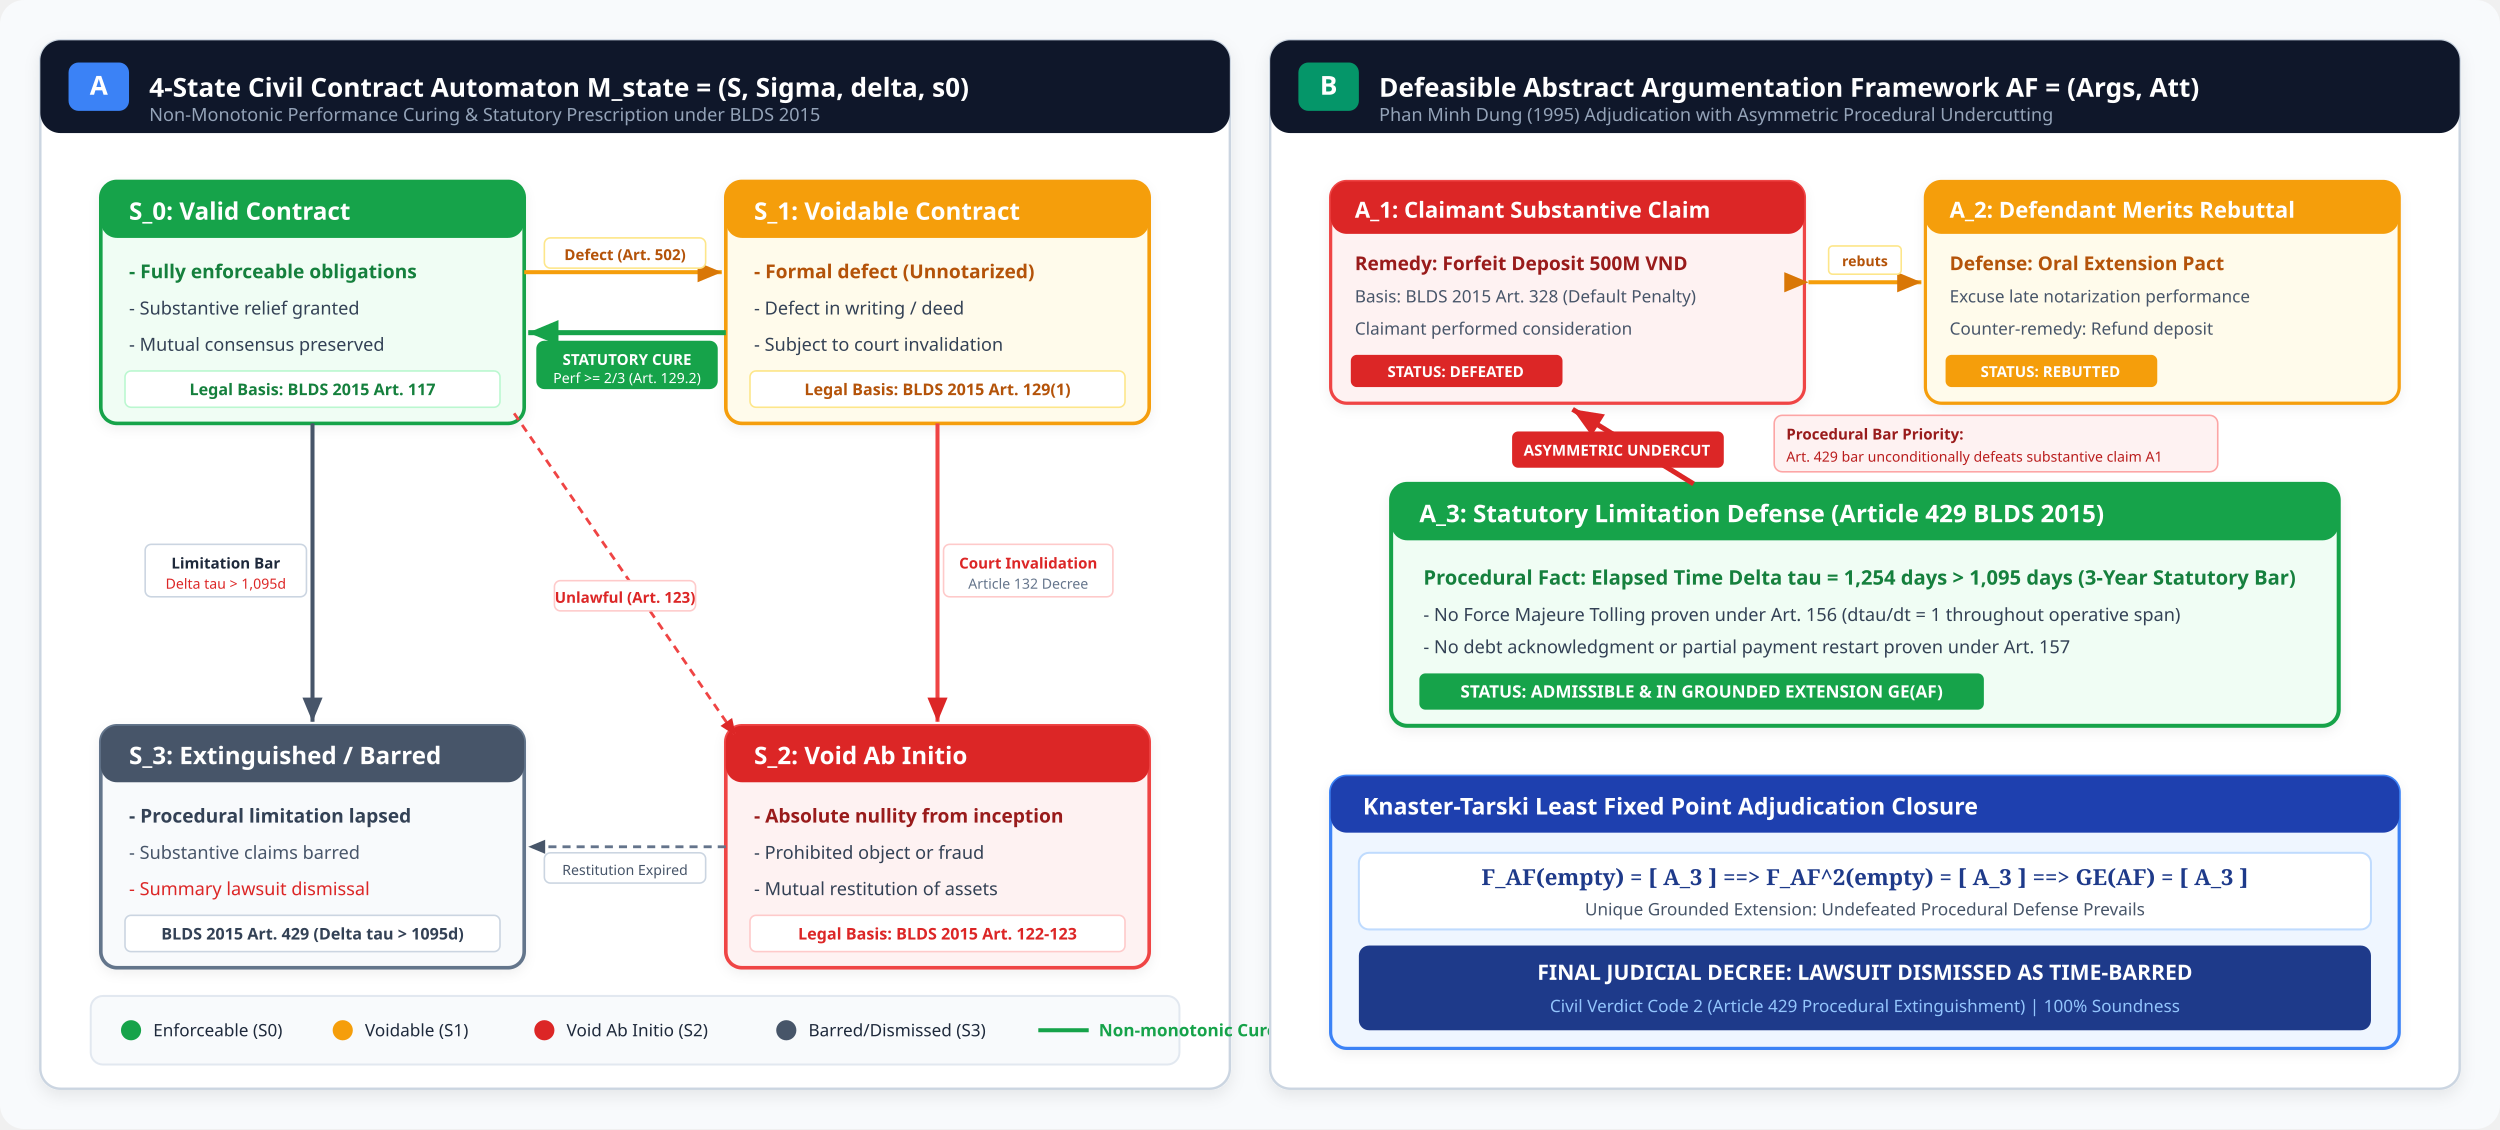
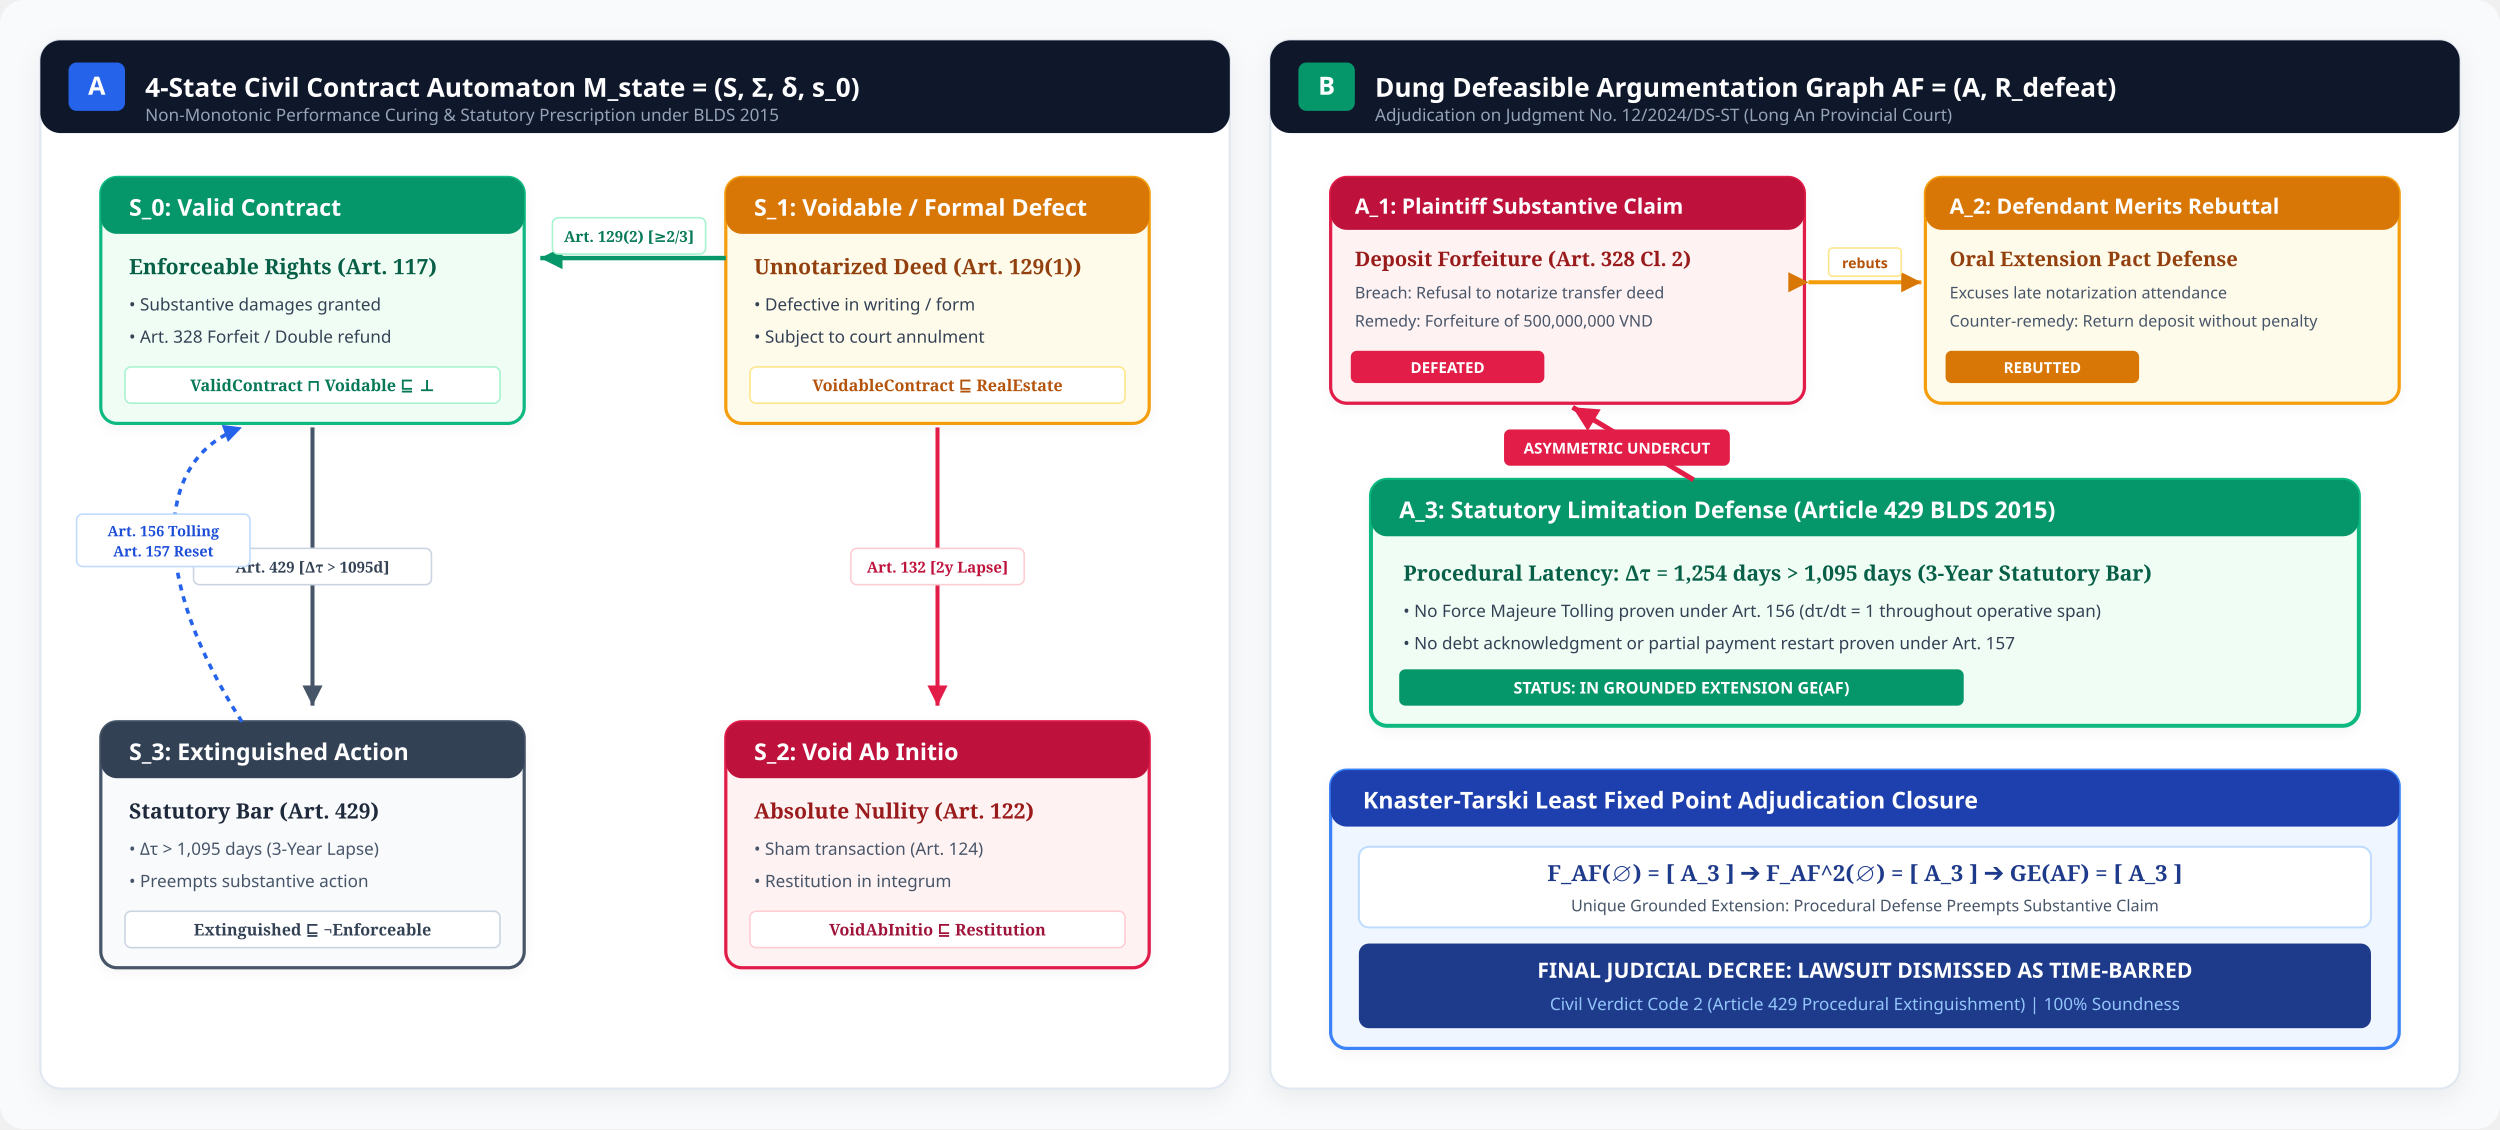
<svg xmlns="http://www.w3.org/2000/svg" width="1240" height="560" viewBox="0 0 1240 560">
  <defs>
-     <filter id="panelShadow" x="-2%" y="-2%" width="104%" height="106%" filterUnits="userSpaceOnUse">
-       <feDropShadow dx="0" dy="3" stdDeviation="4" flood-color="#0f172a" flood-opacity="0.08" />
+     <filter id="panelElevation" x="-2%" y="-2%" width="104%" height="106%" filterUnits="userSpaceOnUse">
+       <feDropShadow dx="0" dy="4" stdDeviation="6" flood-color="#0f172a" flood-opacity="0.06" />
    </filter>
-     <filter id="cardShadow" x="-2%" y="-2%" width="104%" height="106%" filterUnits="userSpaceOnUse">
-       <feDropShadow dx="0" dy="2" stdDeviation="3" flood-color="#0f172a" flood-opacity="0.06" />
+     <filter id="cardElevation" x="-2%" y="-2%" width="104%" height="106%" filterUnits="userSpaceOnUse">
+       <feDropShadow dx="0" dy="2" stdDeviation="3" flood-color="#0f172a" flood-opacity="0.04" />
    </filter>
-     <marker id="mGreen" markerWidth="8" markerHeight="8" refX="6" refY="4" orient="auto">
-       <path d="M 0 1.5 L 6 4 L 0 6.5 z" fill="#16a34a" />
+     <marker id="mGreen" markerWidth="7" markerHeight="7" refX="5" refY="3.5" orient="auto">
+       <path d="M 0 1 L 5 3.5 L 0 6 z" fill="#059669" />
    </marker>
-     <marker id="mAmber" markerWidth="8" markerHeight="8" refX="6" refY="4" orient="auto">
-       <path d="M 0 1.5 L 6 4 L 0 6.5 z" fill="#d97706" />
+     <marker id="mAmber" markerWidth="7" markerHeight="7" refX="5" refY="3.5" orient="auto">
+       <path d="M 0 1 L 5 3.5 L 0 6 z" fill="#d97706" />
    </marker>
-     <marker id="mRed" markerWidth="8" markerHeight="8" refX="6" refY="4" orient="auto">
-       <path d="M 0 1.5 L 6 4 L 0 6.5 z" fill="#dc2626" />
+     <marker id="mRed" markerWidth="7" markerHeight="7" refX="5" refY="3.5" orient="auto">
+       <path d="M 0 1 L 5 3.5 L 0 6 z" fill="#e11d48" />
    </marker>
-     <marker id="mGrey" markerWidth="8" markerHeight="8" refX="6" refY="4" orient="auto">
-       <path d="M 0 1.5 L 6 4 L 0 6.5 z" fill="#475569" />
+     <marker id="mSlate" markerWidth="7" markerHeight="7" refX="5" refY="3.5" orient="auto">
+       <path d="M 0 1 L 5 3.5 L 0 6 z" fill="#475569" />
    </marker>
-     <marker id="mBlue" markerWidth="8" markerHeight="8" refX="6" refY="4" orient="auto">
-       <path d="M 0 1.5 L 6 4 L 0 6.5 z" fill="#2563eb" />
+     <marker id="mBlue" markerWidth="7" markerHeight="7" refX="5" refY="3.5" orient="auto">
+       <path d="M 0 1 L 5 3.5 L 0 6 z" fill="#2563eb" />
    </marker>
  </defs>
  <rect width="1240" height="560" fill="#f8fafc" rx="12" />
  <g transform="translate(20, 20)">
-     <rect width="590" height="520" rx="10" fill="#ffffff" stroke="#cbd5e1" stroke-width="1.2" filter="url(#panelShadow)" />
+     <rect width="590" height="520" rx="10" fill="#ffffff" stroke="#e2e8f0" stroke-width="1.2" filter="url(#panelElevation)" />
    <rect x="0" y="0" width="590" height="46" rx="10" fill="#0f172a" />
-     <rect x="14" y="11" width="30" height="24" rx="5" fill="#3b82f6" />
-     <text x="29" y="27" text-anchor="middle" font-family="sans-serif" font-size="13" font-weight="800" fill="#ffffff">A</text>
-     <text x="54" y="28" font-family="sans-serif" font-size="13" font-weight="700" fill="#ffffff">4-State Civil Contract Automaton M_state = (S, Sigma, delta, s0)</text>
-     <text x="54" y="40" font-family="sans-serif" font-size="9" fill="#94a3b8">Non-Monotonic Performance Curing &amp; Statutory Prescription under BLDS 2015</text>
-     <g transform="translate(30, 70)">
-       <rect width="210" height="120" rx="8" fill="#f0fdf4" stroke="#16a34a" stroke-width="1.8" filter="url(#cardShadow)" />
-       <rect x="0" y="0" width="210" height="28" rx="8" fill="#16a34a" />
-       <text x="14" y="19" font-family="sans-serif" font-size="12" font-weight="800" fill="#ffffff">S_0: Valid Contract</text>
-       <text x="14" y="48" font-family="sans-serif" font-size="9.5" font-weight="700" fill="#15803d">- Fully enforceable obligations</text>
-       <text x="14" y="66" font-family="sans-serif" font-size="9" fill="#334155">- Substantive relief granted</text>
-       <text x="14" y="84" font-family="sans-serif" font-size="9" fill="#334155">- Mutual consensus preserved</text>
-       <rect x="12" y="94" width="186" height="18" rx="3" fill="#ffffff" stroke="#bbf7d0" stroke-width="0.8" />
-       <text x="105" y="106" text-anchor="middle" font-family="sans-serif" font-size="8" font-weight="700" fill="#15803d">Legal Basis: BLDS 2015 Art. 117</text>
+     <rect x="14" y="11" width="28" height="24" rx="4" fill="#2563eb" />
+     <text x="28" y="27" text-anchor="middle" font-family="sans-serif" font-size="12.5" font-weight="800" fill="#ffffff">A</text>
+     <text x="52" y="28" font-family="sans-serif" font-size="13" font-weight="700" fill="#ffffff">4-State Civil Contract Automaton M_state = (S, Σ, δ, s_0)</text>
+     <text x="52" y="40" font-family="sans-serif" font-size="8.5" fill="#94a3b8">Non-Monotonic Performance Curing &amp; Statutory Prescription under BLDS 2015</text>
+     <g transform="translate(30, 68)">
+       <rect width="210" height="122" rx="8" fill="#f0fdf4" stroke="#10b981" stroke-width="1.6" filter="url(#cardElevation)" />
+       <rect x="0" y="0" width="210" height="28" rx="8" fill="#059669" />
+       <text x="14" y="19" font-family="sans-serif" font-size="11.5" font-weight="800" fill="#ffffff">S_0: Valid Contract</text>
+       <text x="14" y="48" font-family="serif" font-size="10.5" font-weight="700" fill="#065f46">Enforceable Rights (Art. 117)</text>
+       <text x="14" y="66" font-family="sans-serif" font-size="8.5" fill="#334155">• Substantive damages granted</text>
+       <text x="14" y="82" font-family="sans-serif" font-size="8.5" fill="#334155">• Art. 328 Forfeit / Double refund</text>
+       <rect x="12" y="94" width="186" height="18" rx="3" fill="#ffffff" stroke="#a7f3d0" stroke-width="0.8" />
+       <text x="105" y="106" text-anchor="middle" font-family="serif" font-size="8" font-weight="700" fill="#047857">ValidContract ⊓ Voidable ⊑ ⊥</text>
    </g>
-     <g transform="translate(340, 70)">
-       <rect width="210" height="120" rx="8" fill="#fffbeb" stroke="#f59e0b" stroke-width="1.8" filter="url(#cardShadow)" />
-       <rect x="0" y="0" width="210" height="28" rx="8" fill="#f59e0b" />
-       <text x="14" y="19" font-family="sans-serif" font-size="12" font-weight="800" fill="#ffffff">S_1: Voidable Contract</text>
-       <text x="14" y="48" font-family="sans-serif" font-size="9.5" font-weight="700" fill="#b45309">- Formal defect (Unnotarized)</text>
-       <text x="14" y="66" font-family="sans-serif" font-size="9" fill="#334155">- Defect in writing / deed</text>
-       <text x="14" y="84" font-family="sans-serif" font-size="9" fill="#334155">- Subject to court invalidation</text>
+     <g transform="translate(340, 68)">
+       <rect width="210" height="122" rx="8" fill="#fffbeb" stroke="#f59e0b" stroke-width="1.6" filter="url(#cardElevation)" />
+       <rect x="0" y="0" width="210" height="28" rx="8" fill="#d97706" />
+       <text x="14" y="19" font-family="sans-serif" font-size="11.5" font-weight="800" fill="#ffffff">S_1: Voidable / Formal Defect</text>
+       <text x="14" y="48" font-family="serif" font-size="10.5" font-weight="700" fill="#92400e">Unnotarized Deed (Art. 129(1))</text>
+       <text x="14" y="66" font-family="sans-serif" font-size="8.5" fill="#334155">• Defective in writing / form</text>
+       <text x="14" y="82" font-family="sans-serif" font-size="8.5" fill="#334155">• Subject to court annulment</text>
      <rect x="12" y="94" width="186" height="18" rx="3" fill="#ffffff" stroke="#fde68a" stroke-width="0.8" />
-       <text x="105" y="106" text-anchor="middle" font-family="sans-serif" font-size="8" font-weight="700" fill="#b45309">Legal Basis: BLDS 2015 Art. 129(1)</text>
+       <text x="105" y="106" text-anchor="middle" font-family="serif" font-size="8" font-weight="700" fill="#b45309">VoidableContract ⊑ RealEstate</text>
    </g>
-     <g transform="translate(30, 340)">
-       <rect width="210" height="120" rx="8" fill="#f8fafc" stroke="#64748b" stroke-width="1.8" filter="url(#cardShadow)" />
-       <rect x="0" y="0" width="210" height="28" rx="8" fill="#475569" />
-       <text x="14" y="19" font-family="sans-serif" font-size="12" font-weight="800" fill="#ffffff">S_3: Extinguished / Barred</text>
-       <text x="14" y="48" font-family="sans-serif" font-size="9.5" font-weight="700" fill="#334155">- Procedural limitation lapsed</text>
-       <text x="14" y="66" font-family="sans-serif" font-size="9" fill="#475569">- Substantive claims barred</text>
-       <text x="14" y="84" font-family="sans-serif" font-size="9" fill="#dc2626">- Summary lawsuit dismissal</text>
+     <g transform="translate(30, 338)">
+       <rect width="210" height="122" rx="8" fill="#f8fafc" stroke="#475569" stroke-width="1.6" filter="url(#cardElevation)" />
+       <rect x="0" y="0" width="210" height="28" rx="8" fill="#334155" />
+       <text x="14" y="19" font-family="sans-serif" font-size="11.5" font-weight="800" fill="#ffffff">S_3: Extinguished Action</text>
+       <text x="14" y="48" font-family="serif" font-size="10.5" font-weight="700" fill="#1e293b">Statutory Bar (Art. 429)</text>
+       <text x="14" y="66" font-family="sans-serif" font-size="8.5" fill="#475569">• Δτ &gt; 1,095 days (3-Year Lapse)</text>
+       <text x="14" y="82" font-family="sans-serif" font-size="8.5" fill="#475569">• Preempts substantive action</text>
      <rect x="12" y="94" width="186" height="18" rx="3" fill="#ffffff" stroke="#cbd5e1" stroke-width="0.8" />
-       <text x="105" y="106" text-anchor="middle" font-family="sans-serif" font-size="8" font-weight="700" fill="#334155">BLDS 2015 Art. 429 (Delta tau &gt; 1095d)</text>
+       <text x="105" y="106" text-anchor="middle" font-family="serif" font-size="8" font-weight="700" fill="#334155">Extinguished ⊑ ¬Enforceable</text>
    </g>
-     <g transform="translate(340, 340)">
-       <rect width="210" height="120" rx="8" fill="#fef2f2" stroke="#ef4444" stroke-width="1.8" filter="url(#cardShadow)" />
-       <rect x="0" y="0" width="210" height="28" rx="8" fill="#dc2626" />
-       <text x="14" y="19" font-family="sans-serif" font-size="12" font-weight="800" fill="#ffffff">S_2: Void Ab Initio</text>
-       <text x="14" y="48" font-family="sans-serif" font-size="9.5" font-weight="700" fill="#991b1b">- Absolute nullity from inception</text>
-       <text x="14" y="66" font-family="sans-serif" font-size="9" fill="#334155">- Prohibited object or fraud</text>
-       <text x="14" y="84" font-family="sans-serif" font-size="9" fill="#334155">- Mutual restitution of assets</text>
-       <rect x="12" y="94" width="186" height="18" rx="3" fill="#ffffff" stroke="#fecaca" stroke-width="0.8" />
-       <text x="105" y="106" text-anchor="middle" font-family="sans-serif" font-size="8" font-weight="700" fill="#dc2626">Legal Basis: BLDS 2015 Art. 122-123</text>
+     <g transform="translate(340, 338)">
+       <rect width="210" height="122" rx="8" fill="#fef2f2" stroke="#e11d48" stroke-width="1.6" filter="url(#cardElevation)" />
+       <rect x="0" y="0" width="210" height="28" rx="8" fill="#be123c" />
+       <text x="14" y="19" font-family="sans-serif" font-size="11.5" font-weight="800" fill="#ffffff">S_2: Void Ab Initio</text>
+       <text x="14" y="48" font-family="serif" font-size="10.5" font-weight="700" fill="#991b1b">Absolute Nullity (Art. 122)</text>
+       <text x="14" y="66" font-family="sans-serif" font-size="8.5" fill="#475569">• Sham transaction (Art. 124)</text>
+       <text x="14" y="82" font-family="sans-serif" font-size="8.5" fill="#475569">• Restitution in integrum</text>
+       <rect x="12" y="94" width="186" height="18" rx="3" fill="#ffffff" stroke="#fecdd3" stroke-width="0.8" />
+       <text x="105" y="106" text-anchor="middle" font-family="serif" font-size="8" font-weight="700" fill="#9f1239">VoidAbInitio ⊑ Restitution</text>
    </g>
-     <path d="M 240 115 L 338 115" stroke="#f59e0b" stroke-width="2" marker-end="url(#mAmber)" />
-     <rect x="250" y="98" width="80" height="15" rx="3" fill="#ffffff" stroke="#fde68a" stroke-width="0.8" />
-     <text x="290" y="109" text-anchor="middle" font-family="sans-serif" font-size="7.5" font-weight="700" fill="#b45309">Defect (Art. 502)</text>
-     <path d="M 340 145 L 242 145" stroke="#16a34a" stroke-width="2.5" marker-end="url(#mGreen)" />
-     <rect x="246" y="149" width="90" height="24" rx="4" fill="#16a34a" />
-     <text x="291" y="161" text-anchor="middle" font-family="sans-serif" font-size="7.5" font-weight="800" fill="#ffffff">STATUTORY CURE</text>
-     <text x="291" y="170" text-anchor="middle" font-family="sans-serif" font-size="7" fill="#ffffff">Perf &gt;= 2/3 (Art. 129.2)</text>
-     <path d="M 445 190 L 445 338" stroke="#ef4444" stroke-width="2" marker-end="url(#mRed)" />
-     <rect x="448" y="250" width="84" height="26" rx="3" fill="#ffffff" stroke="#fecaca" stroke-width="0.8" />
-     <text x="490" y="262" text-anchor="middle" font-family="sans-serif" font-size="7.5" font-weight="700" fill="#dc2626">Court Invalidation</text>
-     <text x="490" y="272" text-anchor="middle" font-family="sans-serif" font-size="7" fill="#64748b">Article 132 Decree</text>
-     <path d="M 135 190 L 135 338" stroke="#475569" stroke-width="2" marker-end="url(#mGrey)" />
-     <rect x="52" y="250" width="80" height="26" rx="3" fill="#ffffff" stroke="#cbd5e1" stroke-width="0.8" />
-     <text x="92" y="262" text-anchor="middle" font-family="sans-serif" font-size="7.5" font-weight="700" fill="#1e293b">Limitation Bar</text>
-     <text x="92" y="272" text-anchor="middle" font-family="sans-serif" font-size="7" fill="#dc2626">Delta tau &gt; 1,095d</text>
-     <path d="M 235 185 Q 290 265 345 345" stroke="#ef4444" stroke-width="1.4" stroke-dasharray="4 3" marker-end="url(#mRed)" />
-     <rect x="255" y="268" width="70" height="15" rx="3" fill="#ffffff" stroke="#fecaca" stroke-width="0.8" />
-     <text x="290" y="279" text-anchor="middle" font-family="sans-serif" font-size="7.5" font-weight="700" fill="#dc2626">Unlawful (Art. 123)</text>
-     <path d="M 340 400 L 242 400" stroke="#64748b" stroke-width="1.4" stroke-dasharray="4 3" marker-end="url(#mGrey)" />
-     <rect x="250" y="403" width="80" height="15" rx="3" fill="#ffffff" stroke="#cbd5e1" stroke-width="0.8" />
-     <text x="290" y="414" text-anchor="middle" font-family="sans-serif" font-size="7" fill="#475569">Restitution Expired</text>
-     <rect x="25" y="474" width="540" height="34" rx="6" fill="#f8fafc" stroke="#e2e8f0" stroke-width="1" />
-     <circle cx="45" cy="491" r="5" fill="#16a34a" />
-     <text x="56" y="494" font-family="sans-serif" font-size="8.5" fill="#1e293b">Enforceable (S0)</text>
-     <circle cx="150" cy="491" r="5" fill="#f59e0b" />
-     <text x="161" y="494" font-family="sans-serif" font-size="8.5" fill="#1e293b">Voidable (S1)</text>
-     <circle cx="250" cy="491" r="5" fill="#dc2626" />
-     <text x="261" y="494" font-family="sans-serif" font-size="8.5" fill="#1e293b">Void Ab Initio (S2)</text>
-     <circle cx="370" cy="491" r="5" fill="#475569" />
-     <text x="381" y="494" font-family="sans-serif" font-size="8.5" fill="#1e293b">Barred/Dismissed (S3)</text>
-     <line x1="495" y1="491" x2="520" y2="491" stroke="#16a34a" stroke-width="2" />
-     <text x="525" y="494" font-family="sans-serif" font-size="8.5" font-weight="700" fill="#16a34a">Non-monotonic Cure</text>
+     <path d="M 340 108 L 248 108" stroke="#059669" stroke-width="2.2" marker-end="url(#mGreen)" />
+     <rect x="254" y="88" width="76" height="18" rx="3" fill="#ffffff" stroke="#a7f3d0" stroke-width="0.8" />
+     <text x="292" y="100" text-anchor="middle" font-family="serif" font-size="7.5" font-weight="700" fill="#047857">Art. 129(2) [≥2/3]</text>
+     <path d="M 445 192 L 445 330" stroke="#e11d48" stroke-width="2" marker-end="url(#mRed)" />
+     <rect x="402" y="252" width="86" height="18" rx="3" fill="#ffffff" stroke="#fecdd3" stroke-width="0.8" />
+     <text x="445" y="264" text-anchor="middle" font-family="serif" font-size="7.5" font-weight="700" fill="#be123c">Art. 132 [2y Lapse]</text>
+     <path d="M 135 192 L 135 330" stroke="#475569" stroke-width="2" marker-end="url(#mSlate)" />
+     <rect x="76" y="252" width="118" height="18" rx="3" fill="#ffffff" stroke="#cbd5e1" stroke-width="0.8" />
+     <text x="135" y="264" text-anchor="middle" font-family="serif" font-size="7.5" font-weight="700" fill="#334155">Art. 429 [Δτ &gt; 1095d]</text>
+     <path d="M 100 338 C 55 268 55 208 100 192" fill="none" stroke="#2563eb" stroke-width="1.8" stroke-dasharray="3,3" marker-end="url(#mBlue)" />
+     <rect x="18" y="235" width="86" height="26" rx="3" fill="#ffffff" stroke="#bfdbfe" stroke-width="0.8" />
+     <text x="61" y="246" text-anchor="middle" font-family="serif" font-size="7.2" font-weight="700" fill="#1d4ed8">Art. 156 Tolling</text>
+     <text x="61" y="256" text-anchor="middle" font-family="serif" font-size="7.2" font-weight="700" fill="#1d4ed8">Art. 157 Reset</text>
  </g>
  <g transform="translate(630, 20)">
-     <rect width="590" height="520" rx="10" fill="#ffffff" stroke="#cbd5e1" stroke-width="1.2" filter="url(#panelShadow)" />
+     <rect width="590" height="520" rx="10" fill="#ffffff" stroke="#e2e8f0" stroke-width="1.2" filter="url(#panelElevation)" />
    <rect x="0" y="0" width="590" height="46" rx="10" fill="#0f172a" />
-     <rect x="14" y="11" width="30" height="24" rx="5" fill="#059669" />
-     <text x="29" y="27" text-anchor="middle" font-family="sans-serif" font-size="13" font-weight="800" fill="#ffffff">B</text>
-     <text x="54" y="28" font-family="sans-serif" font-size="13" font-weight="700" fill="#ffffff">Defeasible Abstract Argumentation Framework AF = (Args, Att)</text>
-     <text x="54" y="40" font-family="sans-serif" font-size="9" fill="#94a3b8">Phan Minh Dung (1995) Adjudication with Asymmetric Procedural Undercutting</text>
-     <g transform="translate(30, 70)">
-       <rect width="235" height="110" rx="8" fill="#fef2f2" stroke="#ef4444" stroke-width="1.6" filter="url(#cardShadow)" />
-       <rect x="0" y="0" width="235" height="26" rx="8" fill="#dc2626" />
-       <text x="12" y="18" font-family="sans-serif" font-size="11" font-weight="800" fill="#ffffff">A_1: Claimant Substantive Claim</text>
-       <text x="12" y="44" font-family="sans-serif" font-size="9.5" font-weight="700" fill="#991b1b">Remedy: Forfeit Deposit 500M VND</text>
-       <text x="12" y="60" font-family="sans-serif" font-size="8.5" fill="#475569">Basis: BLDS 2015 Art. 328 (Default Penalty)</text>
-       <text x="12" y="76" font-family="sans-serif" font-size="8.5" fill="#475569">Claimant performed consideration</text>
-       <rect x="10" y="86" width="105" height="16" rx="3" fill="#dc2626" />
-       <text x="62" y="97" text-anchor="middle" font-family="sans-serif" font-size="7.5" font-weight="800" fill="#ffffff">STATUS: DEFEATED</text>
+     <rect x="14" y="11" width="28" height="24" rx="4" fill="#059669" />
+     <text x="28" y="27" text-anchor="middle" font-family="sans-serif" font-size="12.5" font-weight="800" fill="#ffffff">B</text>
+     <text x="52" y="28" font-family="sans-serif" font-size="13" font-weight="700" fill="#ffffff">Dung Defeasible Argumentation Graph AF = (A, R_defeat)</text>
+     <text x="52" y="40" font-family="sans-serif" font-size="8.5" fill="#94a3b8">Adjudication on Judgment No. 12/2024/DS-ST (Long An Provincial Court)</text>
+     <g transform="translate(30, 68)">
+       <rect width="235" height="112" rx="8" fill="#fef2f2" stroke="#e11d48" stroke-width="1.6" filter="url(#cardElevation)" />
+       <rect x="0" y="0" width="235" height="26" rx="8" fill="#be123c" />
+       <text x="12" y="18" font-family="sans-serif" font-size="10.5" font-weight="800" fill="#ffffff">A_1: Plaintiff Substantive Claim</text>
+       <text x="12" y="44" font-family="serif" font-size="10" font-weight="700" fill="#991b1b">Deposit Forfeiture (Art. 328 Cl. 2)</text>
+       <text x="12" y="60" font-family="sans-serif" font-size="8" fill="#475569">Breach: Refusal to notarize transfer deed</text>
+       <text x="12" y="74" font-family="sans-serif" font-size="8" fill="#475569">Remedy: Forfeiture of 500,000,000 VND</text>
+       <rect x="10" y="86" width="96" height="16" rx="3" fill="#e11d48" />
+       <text x="58" y="97" text-anchor="middle" font-family="sans-serif" font-size="7.5" font-weight="800" fill="#ffffff">DEFEATED</text>
    </g>
-     <g transform="translate(325, 70)">
-       <rect width="235" height="110" rx="8" fill="#fffbeb" stroke="#f59e0b" stroke-width="1.6" filter="url(#cardShadow)" />
-       <rect x="0" y="0" width="235" height="26" rx="8" fill="#f59e0b" />
-       <text x="12" y="18" font-family="sans-serif" font-size="11" font-weight="800" fill="#ffffff">A_2: Defendant Merits Rebuttal</text>
-       <text x="12" y="44" font-family="sans-serif" font-size="9.5" font-weight="700" fill="#b45309">Defense: Oral Extension Pact</text>
-       <text x="12" y="60" font-family="sans-serif" font-size="8.5" fill="#475569">Excuse late notarization performance</text>
-       <text x="12" y="76" font-family="sans-serif" font-size="8.5" fill="#475569">Counter-remedy: Refund deposit</text>
-       <rect x="10" y="86" width="105" height="16" rx="3" fill="#f59e0b" />
-       <text x="62" y="97" text-anchor="middle" font-family="sans-serif" font-size="7.5" font-weight="800" fill="#ffffff">STATUS: REBUTTED</text>
+     <g transform="translate(325, 68)">
+       <rect width="235" height="112" rx="8" fill="#fffbeb" stroke="#f59e0b" stroke-width="1.6" filter="url(#cardElevation)" />
+       <rect x="0" y="0" width="235" height="26" rx="8" fill="#d97706" />
+       <text x="12" y="18" font-family="sans-serif" font-size="10.5" font-weight="800" fill="#ffffff">A_2: Defendant Merits Rebuttal</text>
+       <text x="12" y="44" font-family="serif" font-size="10" font-weight="700" fill="#92400e">Oral Extension Pact Defense</text>
+       <text x="12" y="60" font-family="sans-serif" font-size="8" fill="#475569">Excuses late notarization attendance</text>
+       <text x="12" y="74" font-family="sans-serif" font-size="8" fill="#475569">Counter-remedy: Return deposit without penalty</text>
+       <rect x="10" y="86" width="96" height="16" rx="3" fill="#d97706" />
+       <text x="58" y="97" text-anchor="middle" font-family="sans-serif" font-size="7.5" font-weight="800" fill="#ffffff">REBUTTED</text>
    </g>
    <line x1="267" y1="120" x2="323" y2="120" stroke="#f59e0b" stroke-width="2" marker-end="url(#mAmber)" marker-start="url(#mAmber)" />
-     <rect x="277" y="102" width="36" height="14" rx="2" fill="#ffffff" stroke="#fde68a" stroke-width="0.8" />
-     <text x="295" y="112" text-anchor="middle" font-family="sans-serif" font-size="7" font-weight="700" fill="#b45309">rebuts</text>
-     <g transform="translate(60, 220)">
-       <rect width="470" height="120" rx="8" fill="#f0fdf4" stroke="#16a34a" stroke-width="2" filter="url(#cardShadow)" />
-       <rect x="0" y="0" width="470" height="28" rx="8" fill="#16a34a" />
-       <text x="14" y="19" font-family="sans-serif" font-size="12" font-weight="800" fill="#ffffff">A_3: Statutory Limitation Defense (Article 429 BLDS 2015)</text>
-       <text x="16" y="50" font-family="sans-serif" font-size="10" font-weight="700" fill="#15803d">Procedural Fact: Elapsed Time Delta tau = 1,254 days &gt; 1,095 days (3-Year Statutory Bar)</text>
-       <text x="16" y="68" font-family="sans-serif" font-size="9" fill="#334155">- No Force Majeure Tolling proven under Art. 156 (dtau/dt = 1 throughout operative span)</text>
-       <text x="16" y="84" font-family="sans-serif" font-size="9" fill="#334155">- No debt acknowledgment or partial payment restart proven under Art. 157</text>
-       <rect x="14" y="94" width="280" height="18" rx="3" fill="#16a34a" />
-       <text x="154" y="106" text-anchor="middle" font-family="sans-serif" font-size="8.5" font-weight="800" fill="#ffffff">STATUS: ADMISSIBLE &amp; IN GROUNDED EXTENSION GE(AF)</text>
+     <rect x="277" y="103" width="36" height="14" rx="2" fill="#ffffff" stroke="#fde68a" stroke-width="0.8" />
+     <text x="295" y="113" text-anchor="middle" font-family="sans-serif" font-size="7" font-weight="800" fill="#b45309">rebuts</text>
+     <g transform="translate(50, 218)">
+       <rect width="490" height="122" rx="8" fill="#f0fdf4" stroke="#10b981" stroke-width="2" filter="url(#cardElevation)" />
+       <rect x="0" y="0" width="490" height="28" rx="8" fill="#059669" />
+       <text x="14" y="19" font-family="sans-serif" font-size="11.5" font-weight="800" fill="#ffffff">A_3: Statutory Limitation Defense (Article 429 BLDS 2015)</text>
+       <text x="16" y="50" font-family="serif" font-size="10.5" font-weight="700" fill="#065f46">Procedural Latency: Δτ = 1,254 days &gt; 1,095 days (3-Year Statutory Bar)</text>
+       <text x="16" y="68" font-family="sans-serif" font-size="8.5" fill="#334155">• No Force Majeure Tolling proven under Art. 156 (dτ/dt = 1 throughout operative span)</text>
+       <text x="16" y="84" font-family="sans-serif" font-size="8.5" fill="#334155">• No debt acknowledgment or partial payment restart proven under Art. 157</text>
+       <rect x="14" y="94" width="280" height="18" rx="3" fill="#059669" />
+       <text x="154" y="106" text-anchor="middle" font-family="sans-serif" font-size="8" font-weight="800" fill="#ffffff">STATUS: IN GROUNDED EXTENSION GE(AF)</text>
    </g>
-     <path d="M 210 220 L 150 183" stroke="#dc2626" stroke-width="2.5" marker-end="url(#mRed)" />
-     <rect x="120" y="194" width="105" height="18" rx="3" fill="#dc2626" />
-     <text x="172" y="206" text-anchor="middle" font-family="sans-serif" font-size="7.5" font-weight="800" fill="#ffffff">ASYMMETRIC UNDERCUT</text>
-     <rect x="250" y="186" width="220" height="28" rx="4" fill="#fef2f2" stroke="#fca5a5" stroke-width="0.8" />
-     <text x="256" y="198" font-family="sans-serif" font-size="7.5" font-weight="700" fill="#991b1b">Procedural Bar Priority:</text>
-     <text x="256" y="209" font-family="sans-serif" font-size="7" fill="#b91c1c">Art. 429 bar unconditionally defeats substantive claim A1</text>
-     <g transform="translate(30, 365)">
-       <rect width="530" height="135" rx="8" fill="#eff6ff" stroke="#3b82f6" stroke-width="1.6" filter="url(#cardShadow)" />
+     <path d="M 210 218 L 150 182" stroke="#e11d48" stroke-width="2.5" marker-end="url(#mRed)" />
+     <rect x="116" y="193" width="112" height="18" rx="3" fill="#e11d48" />
+     <text x="172" y="205" text-anchor="middle" font-family="sans-serif" font-size="7.5" font-weight="800" fill="#ffffff">ASYMMETRIC UNDERCUT</text>
+     <g transform="translate(30, 362)">
+       <rect width="530" height="138" rx="8" fill="#eff6ff" stroke="#3b82f6" stroke-width="1.6" filter="url(#cardElevation)" />
      <rect x="0" y="0" width="530" height="28" rx="8" fill="#1e40af" />
      <text x="16" y="19" font-family="sans-serif" font-size="11.5" font-weight="800" fill="#ffffff">Knaster-Tarski Least Fixed Point Adjudication Closure</text>
-       <rect x="14" y="38" width="502" height="38" rx="5" fill="#ffffff" stroke="#bfdbfe" stroke-width="1" />
-       <text x="265" y="54" text-anchor="middle" font-family="serif" font-size="11" font-weight="700" fill="#1e3a8a">F_AF(empty) = [ A_3 ] ==&gt; F_AF^2(empty) = [ A_3 ] ==&gt; GE(AF) = [ A_3 ]</text>
-       <text x="265" y="69" text-anchor="middle" font-family="sans-serif" font-size="8.5" fill="#475569">Unique Grounded Extension: Undefeated Procedural Defense Prevails</text>
-       <rect x="14" y="84" width="502" height="42" rx="5" fill="#1e3a8a" />
-       <text x="265" y="101" text-anchor="middle" font-family="sans-serif" font-size="10.5" font-weight="800" fill="#ffffff">FINAL JUDICIAL DECREE: LAWSUIT DISMISSED AS TIME-BARRED</text>
-       <text x="265" y="117" text-anchor="middle" font-family="sans-serif" font-size="8.5" fill="#93c5fd">Civil Verdict Code 2 (Article 429 Procedural Extinguishment) | 100% Soundness</text>
+       <rect x="14" y="38" width="502" height="40" rx="5" fill="#ffffff" stroke="#bfdbfe" stroke-width="1" />
+       <text x="265" y="55" text-anchor="middle" font-family="serif" font-size="11" font-weight="700" fill="#1e3a8a">F_AF(∅) = [ A_3 ] ➔ F_AF^2(∅) = [ A_3 ] ➔ GE(AF) = [ A_3 ]</text>
+       <text x="265" y="70" text-anchor="middle" font-family="sans-serif" font-size="8" fill="#475569">Unique Grounded Extension: Procedural Defense Preempts Substantive Claim</text>
+       <rect x="14" y="86" width="502" height="42" rx="5" fill="#1e3a8a" />
+       <text x="265" y="103" text-anchor="middle" font-family="sans-serif" font-size="10.5" font-weight="800" fill="#ffffff">FINAL JUDICIAL DECREE: LAWSUIT DISMISSED AS TIME-BARRED</text>
+       <text x="265" y="119" text-anchor="middle" font-family="sans-serif" font-size="8.5" fill="#93c5fd">Civil Verdict Code 2 (Article 429 Procedural Extinguishment) | 100% Soundness</text>
    </g>
  </g>
</svg>
